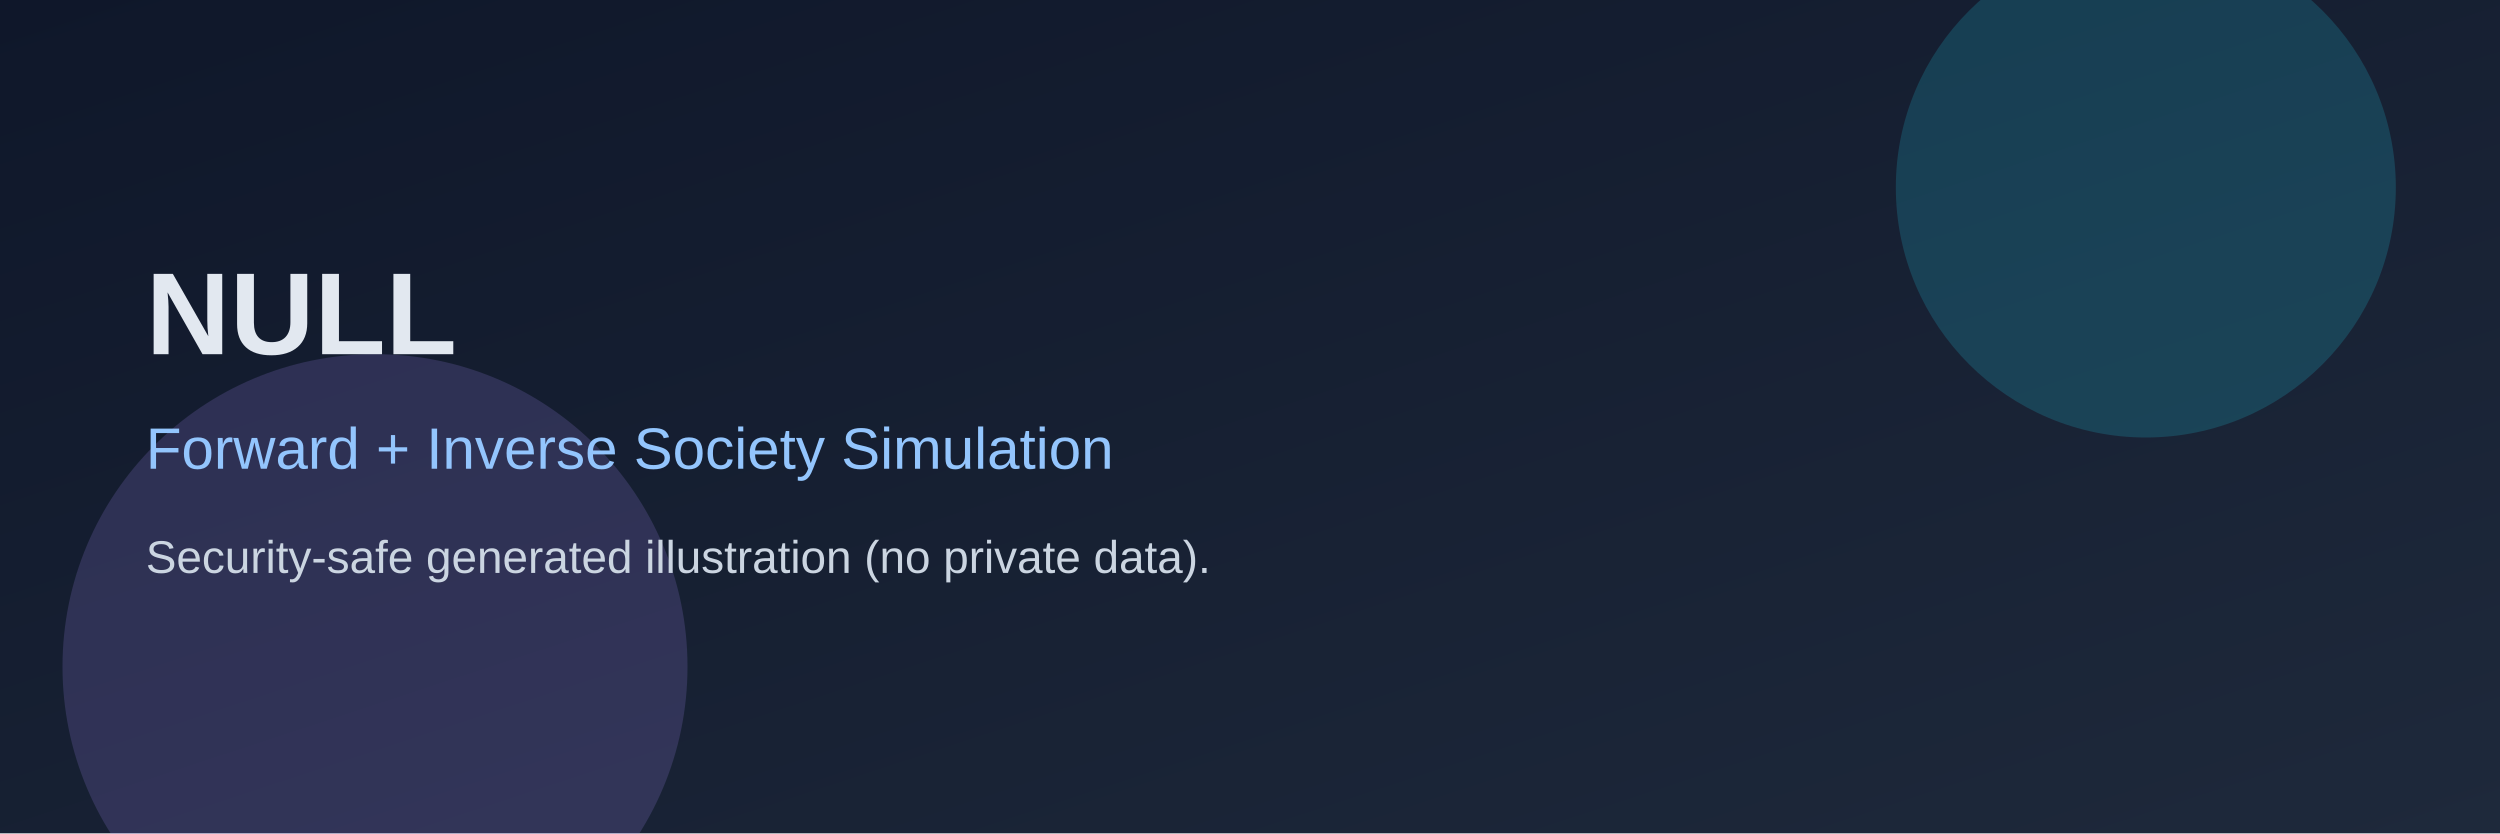
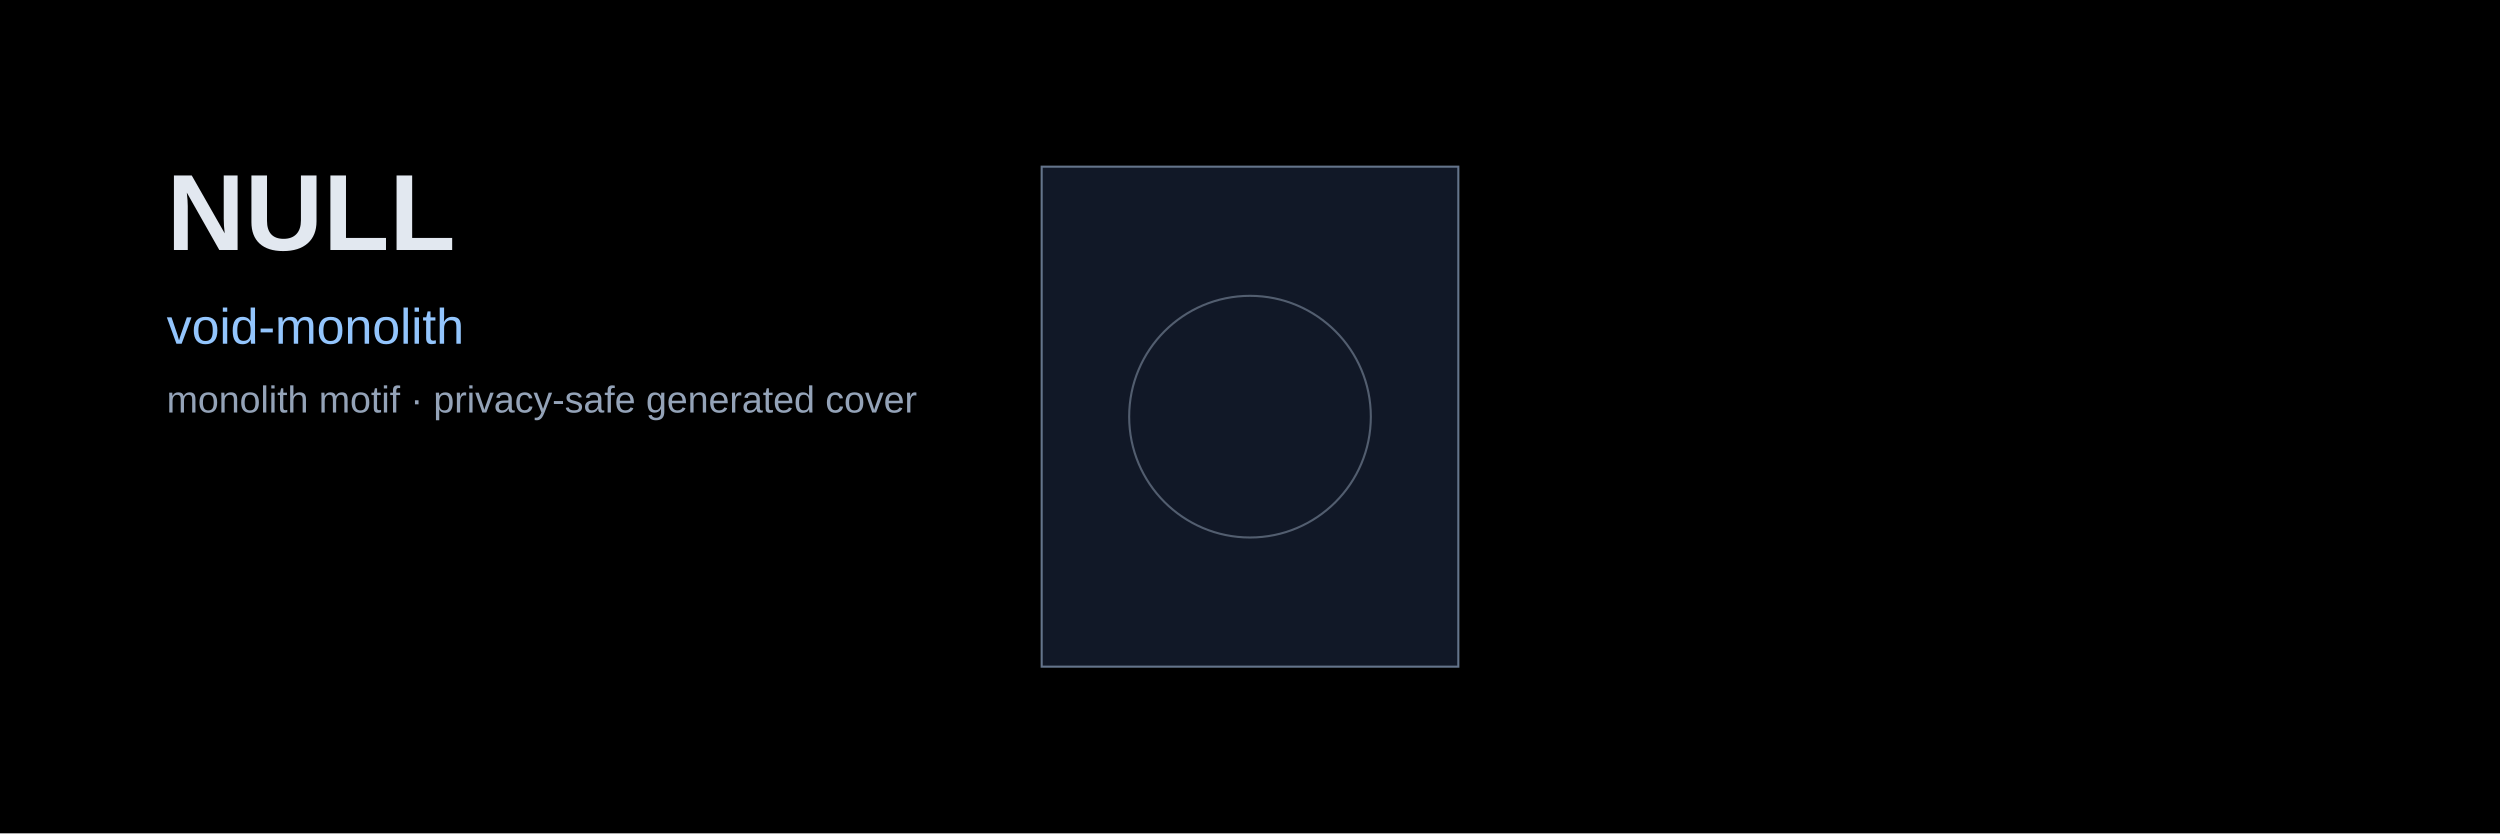
- <svg xmlns="http://www.w3.org/2000/svg" width="1200" height="400" viewBox="0 0 1200 400" role="img" aria-label="NULL hero">
-   <defs>
-     <linearGradient id="bg" x1="0" x2="1" y1="0" y2="1">
-       <stop offset="0%" stop-color="#0f172a" />
-       <stop offset="100%" stop-color="#1e293b" />
-     </linearGradient>
-   </defs>
-   <rect width="1200" height="400" fill="url(#bg)" />
-   <circle cx="1030" cy="90" r="120" fill="#22d3ee" opacity="0.18" />
-   <circle cx="180" cy="320" r="150" fill="#a78bfa" opacity="0.18" />
-   <text x="70" y="170" fill="#e2e8f0" font-family="Arial, sans-serif" font-size="56" font-weight="700">NULL</text>
-   <text x="70" y="225" fill="#93c5fd" font-family="Arial, sans-serif" font-size="28">Forward + Inverse Society Simulation</text>
-   <text x="70" y="275" fill="#cbd5e1" font-family="Arial, sans-serif" font-size="22">Security-safe generated illustration (no private data).</text>
+ <svg xmlns="http://www.w3.org/2000/svg" width="1200" height="400" viewBox="0 0 1200 400">
+   <rect width="1200" height="400" fill="#000000" />
+   <rect x="500" y="80" width="200" height="240" fill="#111827" stroke="#64748b" />
+   <circle cx="600" cy="200" r="58" fill="none" stroke="#94a3b8" opacity="0.5" />
+   <text x="80" y="120" fill="#e2e8f0" font-family="Arial,sans-serif" font-size="52" font-weight="700">NULL</text>
+   <text x="80" y="165" fill="#93c5fd" font-family="Arial,sans-serif" font-size="24">void-monolith</text>
+   <text x="80" y="198" fill="#94a3b8" font-family="Arial,sans-serif" font-size="18">monolith motif · privacy-safe generated cover</text>
</svg>
